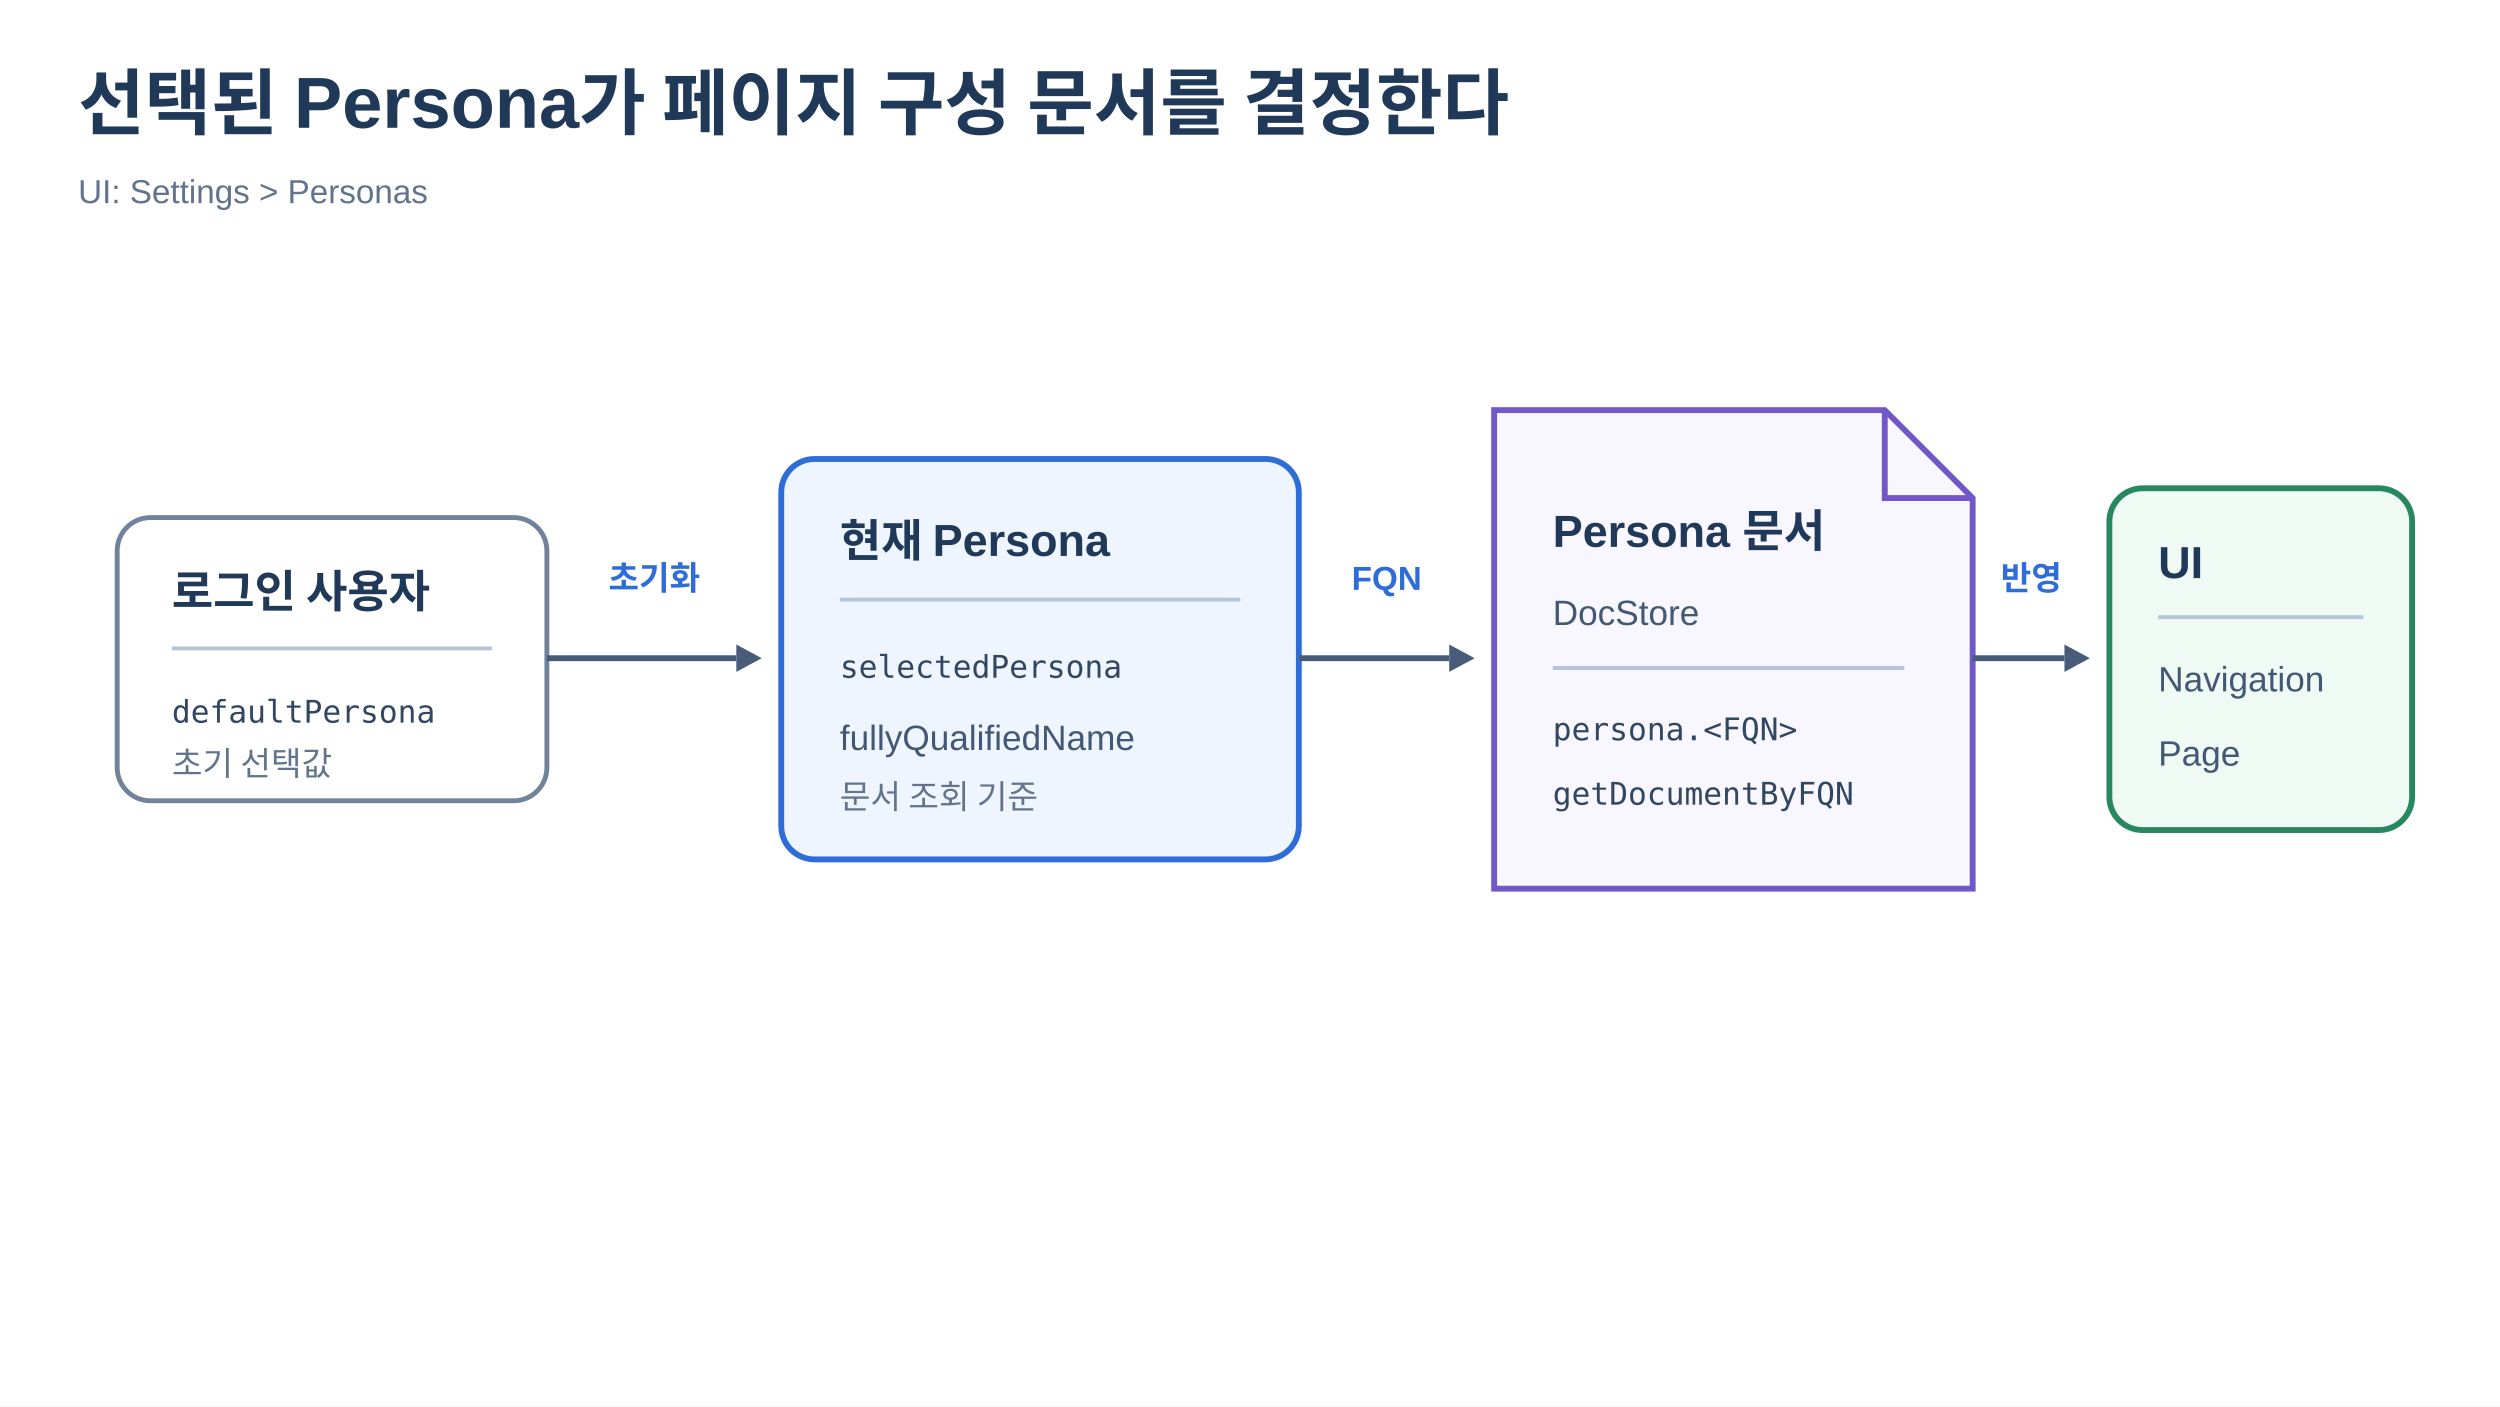
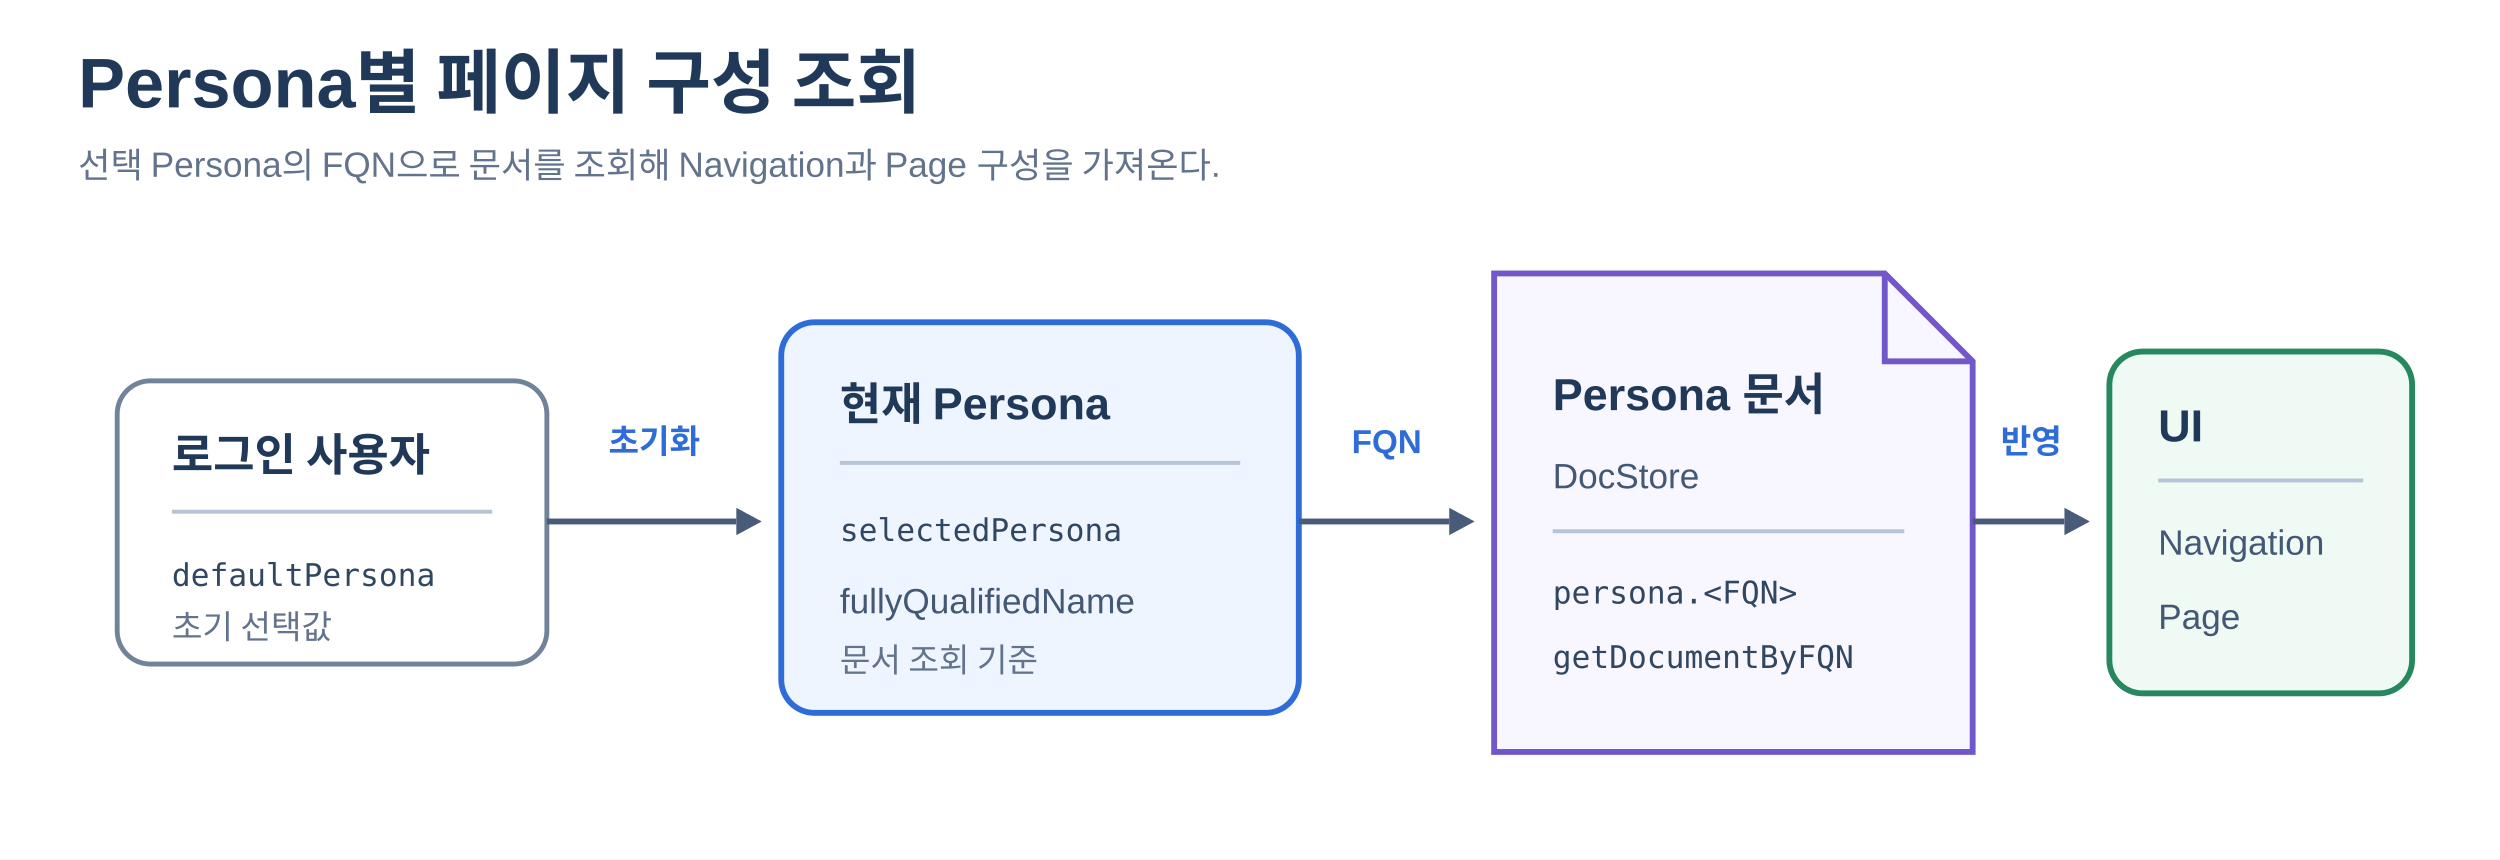
- <svg xmlns="http://www.w3.org/2000/svg" width="1280" height="720" viewBox="0 0 1280 720" role="img" aria-labelledby="title desc">
-   <defs>
-     <style>
-       .title{font-family:'Apple SD Gothic Neo','Helvetica Neue',Arial,sans-serif;font-size:37px;font-weight:700;fill:#213959}.cardTitle{font-family:'Apple SD Gothic Neo','Helvetica Neue',Arial,sans-serif;font-size:23px;font-weight:700;fill:#213959}.body{font-family:'Apple SD Gothic Neo','Helvetica Neue',Arial,sans-serif;font-size:18px;font-weight:500;fill:#435875}.note{font-family:'Apple SD Gothic Neo','Helvetica Neue',Arial,sans-serif;font-size:17px;font-weight:500;fill:#62738B}.mono{font-family:Menlo,Consolas,monospace;font-size:16px;font-weight:500;fill:#314660}.label{font-family:'Apple SD Gothic Neo','Helvetica Neue',Arial,sans-serif;font-size:17px;font-weight:700;fill:#2E6DD8}.line{stroke:#485B78;stroke-width:3;fill:none}.rule{stroke:#B5C4D6;stroke-width:2}.user{fill:#FFFFFF;stroke:#71839B;stroke-width:2.5}.selected{fill:#EEF5FF;stroke:#2E6DD8;stroke-width:3}.document{fill:#F8F6FF;stroke:#7157C9;stroke-width:3}.output{fill:#EFFAF4;stroke:#27875F;stroke-width:3}
-     </style>
-   </defs>
-   <rect width="1280" height="720" fill="#FFFFFF" />
-   <text class="title" x="40" y="66">선택된 Persona가 페이지 구성 문서를 결정한다</text>
-   <text class="note" x="40" y="104">UI: Settings &gt; Personas</text>
-   <rect class="user" x="60" y="265" width="220" height="145" rx="17" />
-   <text class="cardTitle" x="88" y="311">로그인 사용자</text>
-   <path class="rule" d="M88 332 H252" />
-   <text class="mono" x="88" y="370">defaultPersona</text>
-   <text class="note" x="88" y="397">초기 선택값</text>
-   <path class="line" d="M280 337 H377" />
-   <polygon points="390,337 377,330 377,344" fill="#485B78" />
-   <text class="label" x="335" y="302" text-anchor="middle">초기화</text>
-   <rect class="selected" x="400" y="235" width="265" height="205" rx="17" />
-   <text class="cardTitle" x="430" y="285">현재 Persona</text>
-   <path class="rule" d="M430 307 H635" />
-   <text class="mono" x="430" y="347">selectedPersona</text>
-   <text class="body" x="430" y="384">fullyQualifiedName</text>
-   <text class="note" x="430" y="414">문서 조회 기준</text>
-   <path class="line" d="M665 337 H742" />
-   <polygon points="755,337 742,330 742,344" fill="#485B78" />
-   <text class="label" x="710" y="302" text-anchor="middle">FQN</text>
-   <path class="document" d="M765 210 H965 L1010 255 V455 H765 Z" />
-   <path d="M965 210 V255 H1010" fill="none" stroke="#7157C9" stroke-width="3" />
-   <text class="cardTitle" x="795" y="280">Persona 문서</text>
-   <text class="body" x="795" y="320">DocStore</text>
-   <path class="rule" d="M795 342 H975" />
-   <text class="mono" x="795" y="379">persona.&lt;FQN&gt;</text>
-   <text class="mono" x="795" y="412">getDocumentByFQN</text>
-   <path class="line" d="M1010 337 H1057" />
-   <polygon points="1070,337 1057,330 1057,344" fill="#485B78" />
-   <text class="label" x="1040" y="302" text-anchor="middle">반영</text>
-   <rect class="output" x="1080" y="250" width="155" height="175" rx="17" />
-   <text class="cardTitle" x="1105" y="296">UI</text>
-   <path class="rule" d="M1105 316 H1210" />
-   <text class="body" x="1105" y="354">Navigation</text>
-   <text class="body" x="1105" y="392">Page</text>
+ <svg xmlns="http://www.w3.org/2000/svg" width="1280" height="440" viewBox="0 0 1280 440" role="img" aria-labelledby="title desc">
+   <style>
+     .title{font-family:'Apple SD Gothic Neo','Helvetica Neue',Arial,sans-serif;font-size:36px;font-weight:700;fill:#213959}.subtitle{font-family:'Apple SD Gothic Neo','Helvetica Neue',Arial,sans-serif;font-size:18px;font-weight:500;fill:#62738B}.cardTitle{font-family:'Apple SD Gothic Neo','Helvetica Neue',Arial,sans-serif;font-size:23px;font-weight:700;fill:#213959}.body{font-family:'Apple SD Gothic Neo','Helvetica Neue',Arial,sans-serif;font-size:18px;font-weight:500;fill:#435875}.note{font-family:'Apple SD Gothic Neo','Helvetica Neue',Arial,sans-serif;font-size:17px;font-weight:500;fill:#62738B}.mono{font-family:Menlo,Consolas,monospace;font-size:16px;font-weight:500;fill:#314660}.label{font-family:'Apple SD Gothic Neo','Helvetica Neue',Arial,sans-serif;font-size:17px;font-weight:700;fill:#2E6DD8}.line{stroke:#485B78;stroke-width:3;fill:none}.rule{stroke:#B5C4D6;stroke-width:2}.user{fill:#FFFFFF;stroke:#71839B;stroke-width:2.5}.selected{fill:#EEF5FF;stroke:#2E6DD8;stroke-width:3}.document{fill:#F8F6FF;stroke:#7157C9;stroke-width:3}.output{fill:#EFFAF4;stroke:#27875F;stroke-width:3}
+   </style>
+   <rect width="1280" height="440" fill="#FFFFFF" />
+   <text class="title" x="40" y="55">Persona별 페이지 구성 조회</text>
+   <text class="subtitle" x="40" y="91">선택 Persona의 FQN으로 문서를 조회해 Navigation과 Page 구성을 가져온다.</text>
+   <rect class="user" x="60" y="195" width="220" height="145" rx="17" />
+   <text class="cardTitle" x="88" y="241">로그인 사용자</text>
+   <path class="rule" d="M88 262 H252" />
+   <text class="mono" x="88" y="300">defaultPersona</text>
+   <text class="note" x="88" y="327">초기 선택값</text>
+   <path class="line" d="M280 267 H377" />
+   <polygon points="390,267 377,260 377,274" fill="#485B78" />
+   <text class="label" x="335" y="232" text-anchor="middle">초기화</text>
+   <rect class="selected" x="400" y="165" width="265" height="200" rx="17" />
+   <text class="cardTitle" x="430" y="215">현재 Persona</text>
+   <path class="rule" d="M430 237 H635" />
+   <text class="mono" x="430" y="277">selectedPersona</text>
+   <text class="body" x="430" y="314">fullyQualifiedName</text>
+   <text class="note" x="430" y="344">문서 조회 기준</text>
+   <path class="line" d="M665 267 H742" />
+   <polygon points="755,267 742,260 742,274" fill="#485B78" />
+   <text class="label" x="710" y="232" text-anchor="middle">FQN</text>
+   <path class="document" d="M765 140 H965 L1010 185 V385 H765 Z" />
+   <path d="M965 140 V185 H1010" fill="none" stroke="#7157C9" stroke-width="3" />
+   <text class="cardTitle" x="795" y="210">Persona 문서</text>
+   <text class="body" x="795" y="250">DocStore</text>
+   <path class="rule" d="M795 272 H975" />
+   <text class="mono" x="795" y="309">persona.&lt;FQN&gt;</text>
+   <text class="mono" x="795" y="342">getDocumentByFQN</text>
+   <path class="line" d="M1010 267 H1057" />
+   <polygon points="1070,267 1057,260 1057,274" fill="#485B78" />
+   <text class="label" x="1040" y="232" text-anchor="middle">반영</text>
+   <rect class="output" x="1080" y="180" width="155" height="175" rx="17" />
+   <text class="cardTitle" x="1105" y="226">UI</text>
+   <path class="rule" d="M1105 246 H1210" />
+   <text class="body" x="1105" y="284">Navigation</text>
+   <text class="body" x="1105" y="322">Page</text>
</svg>
